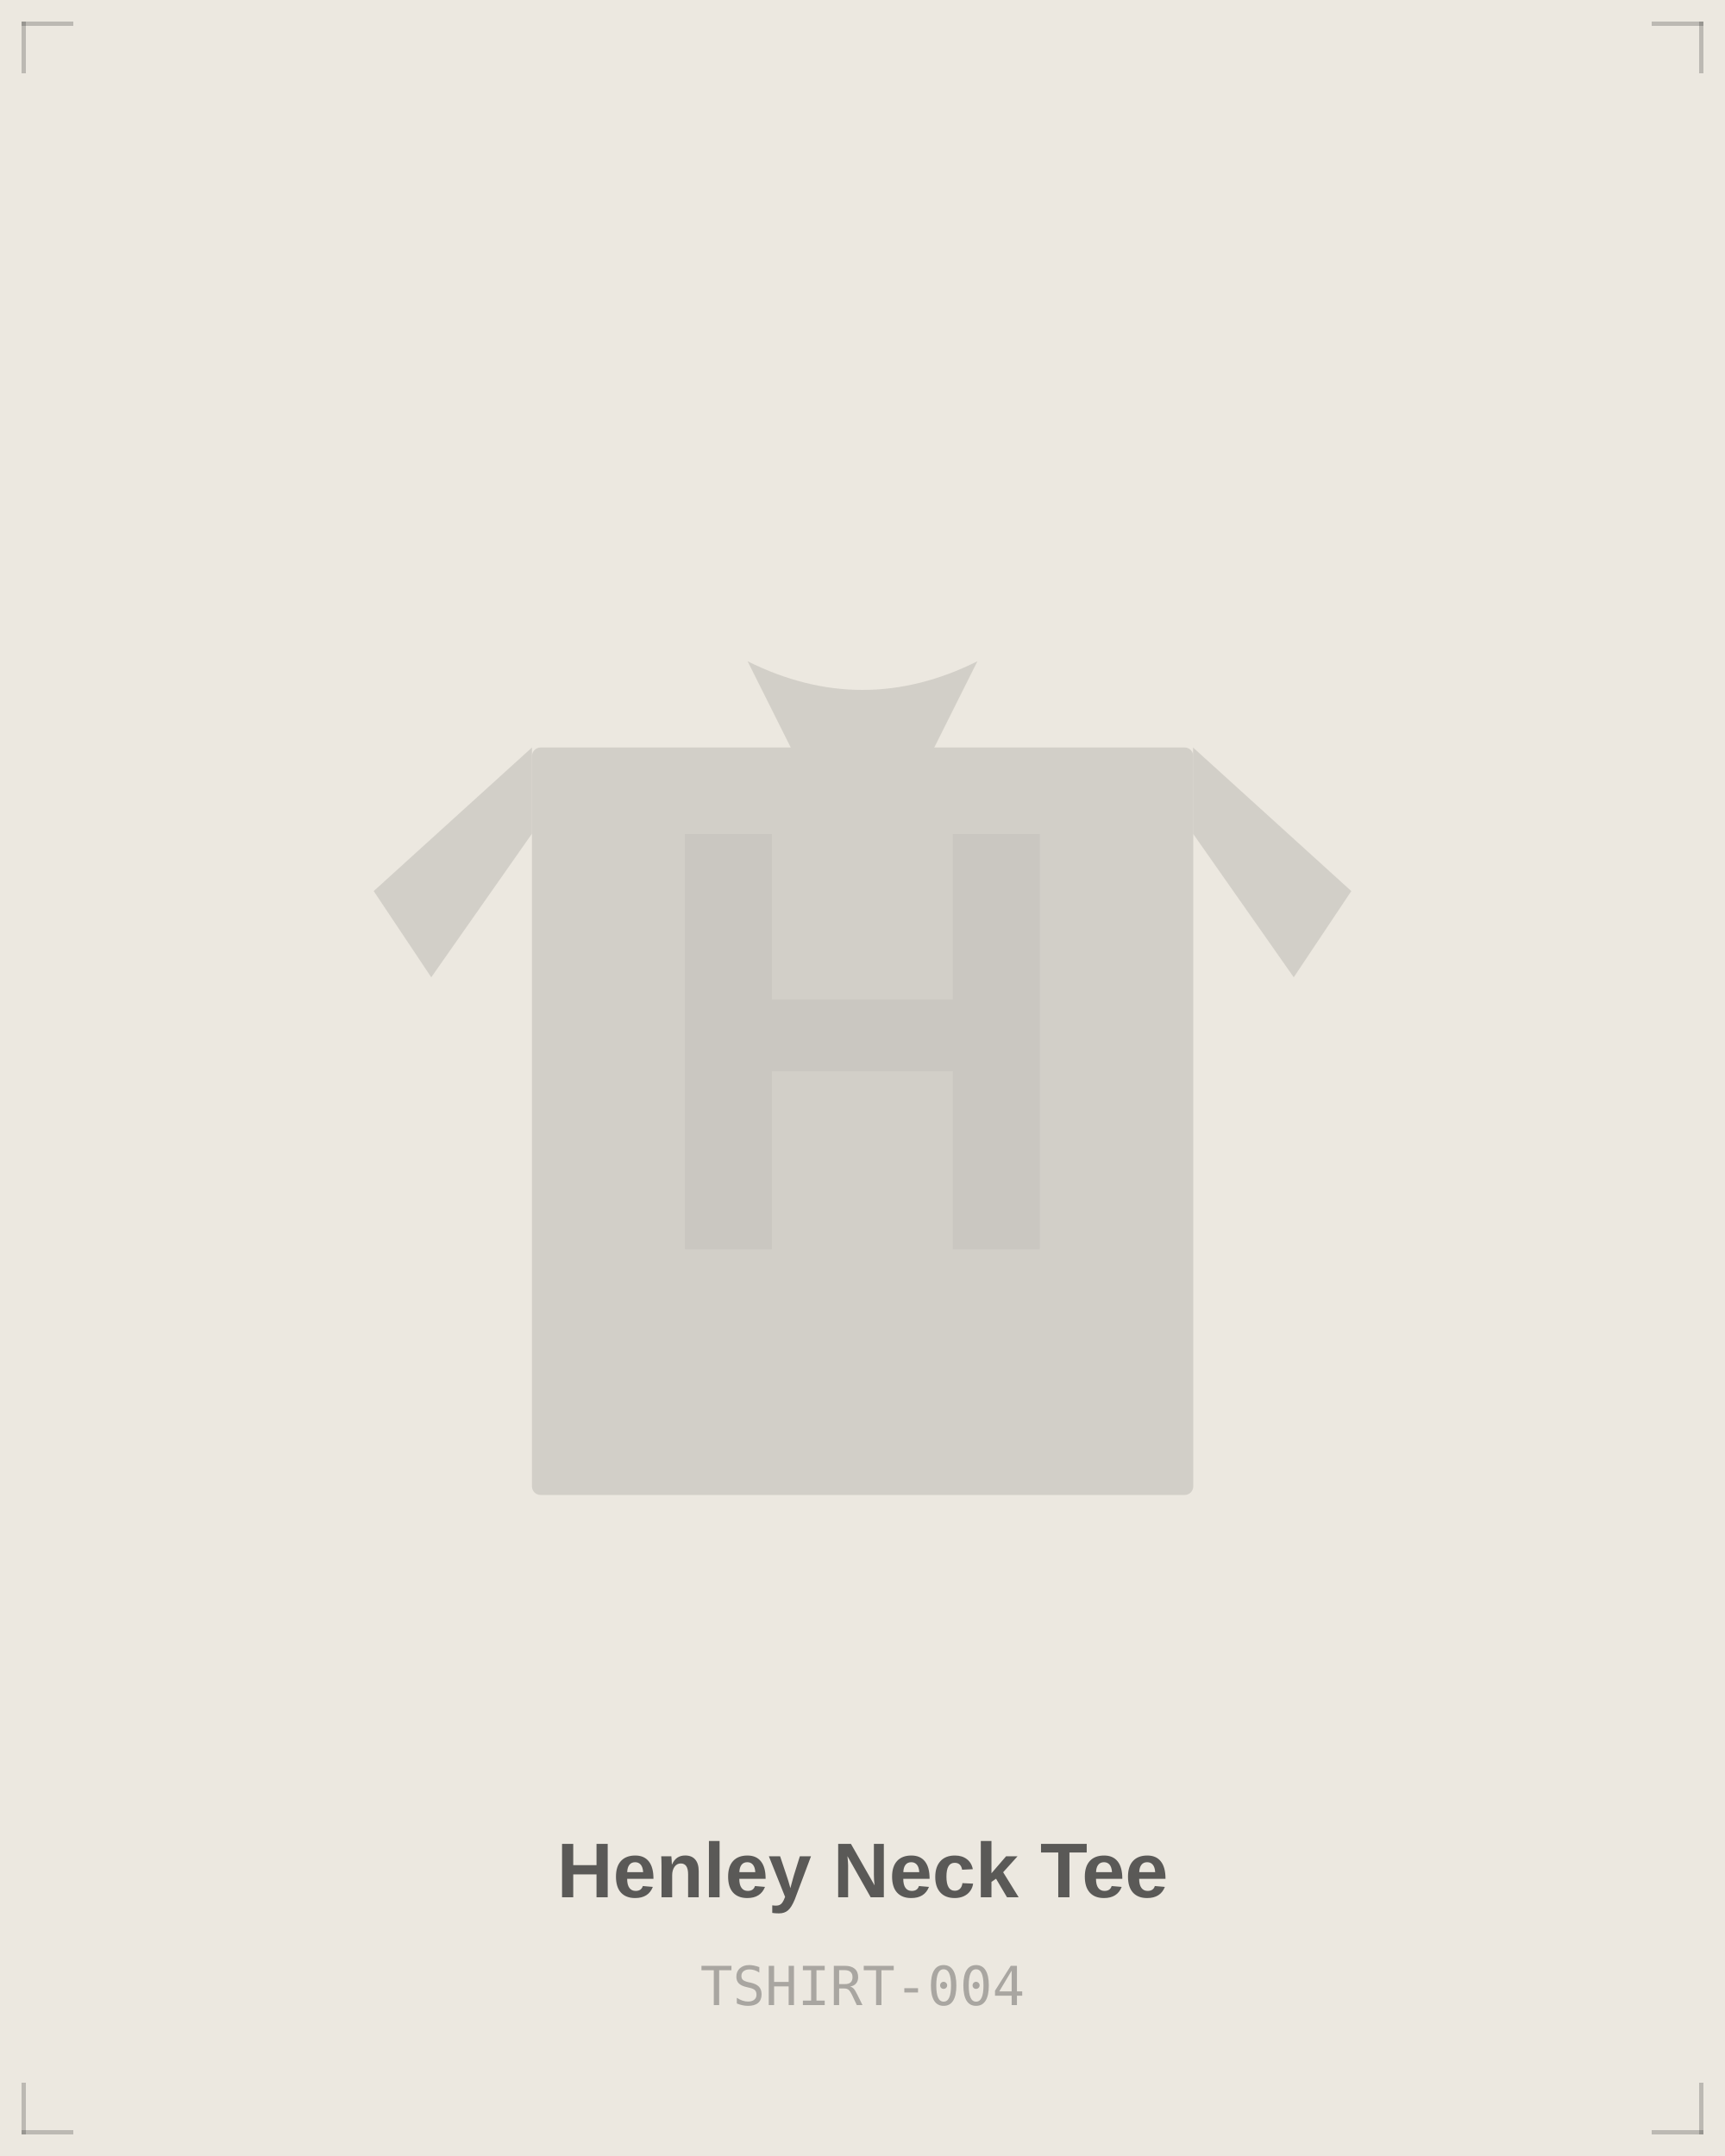
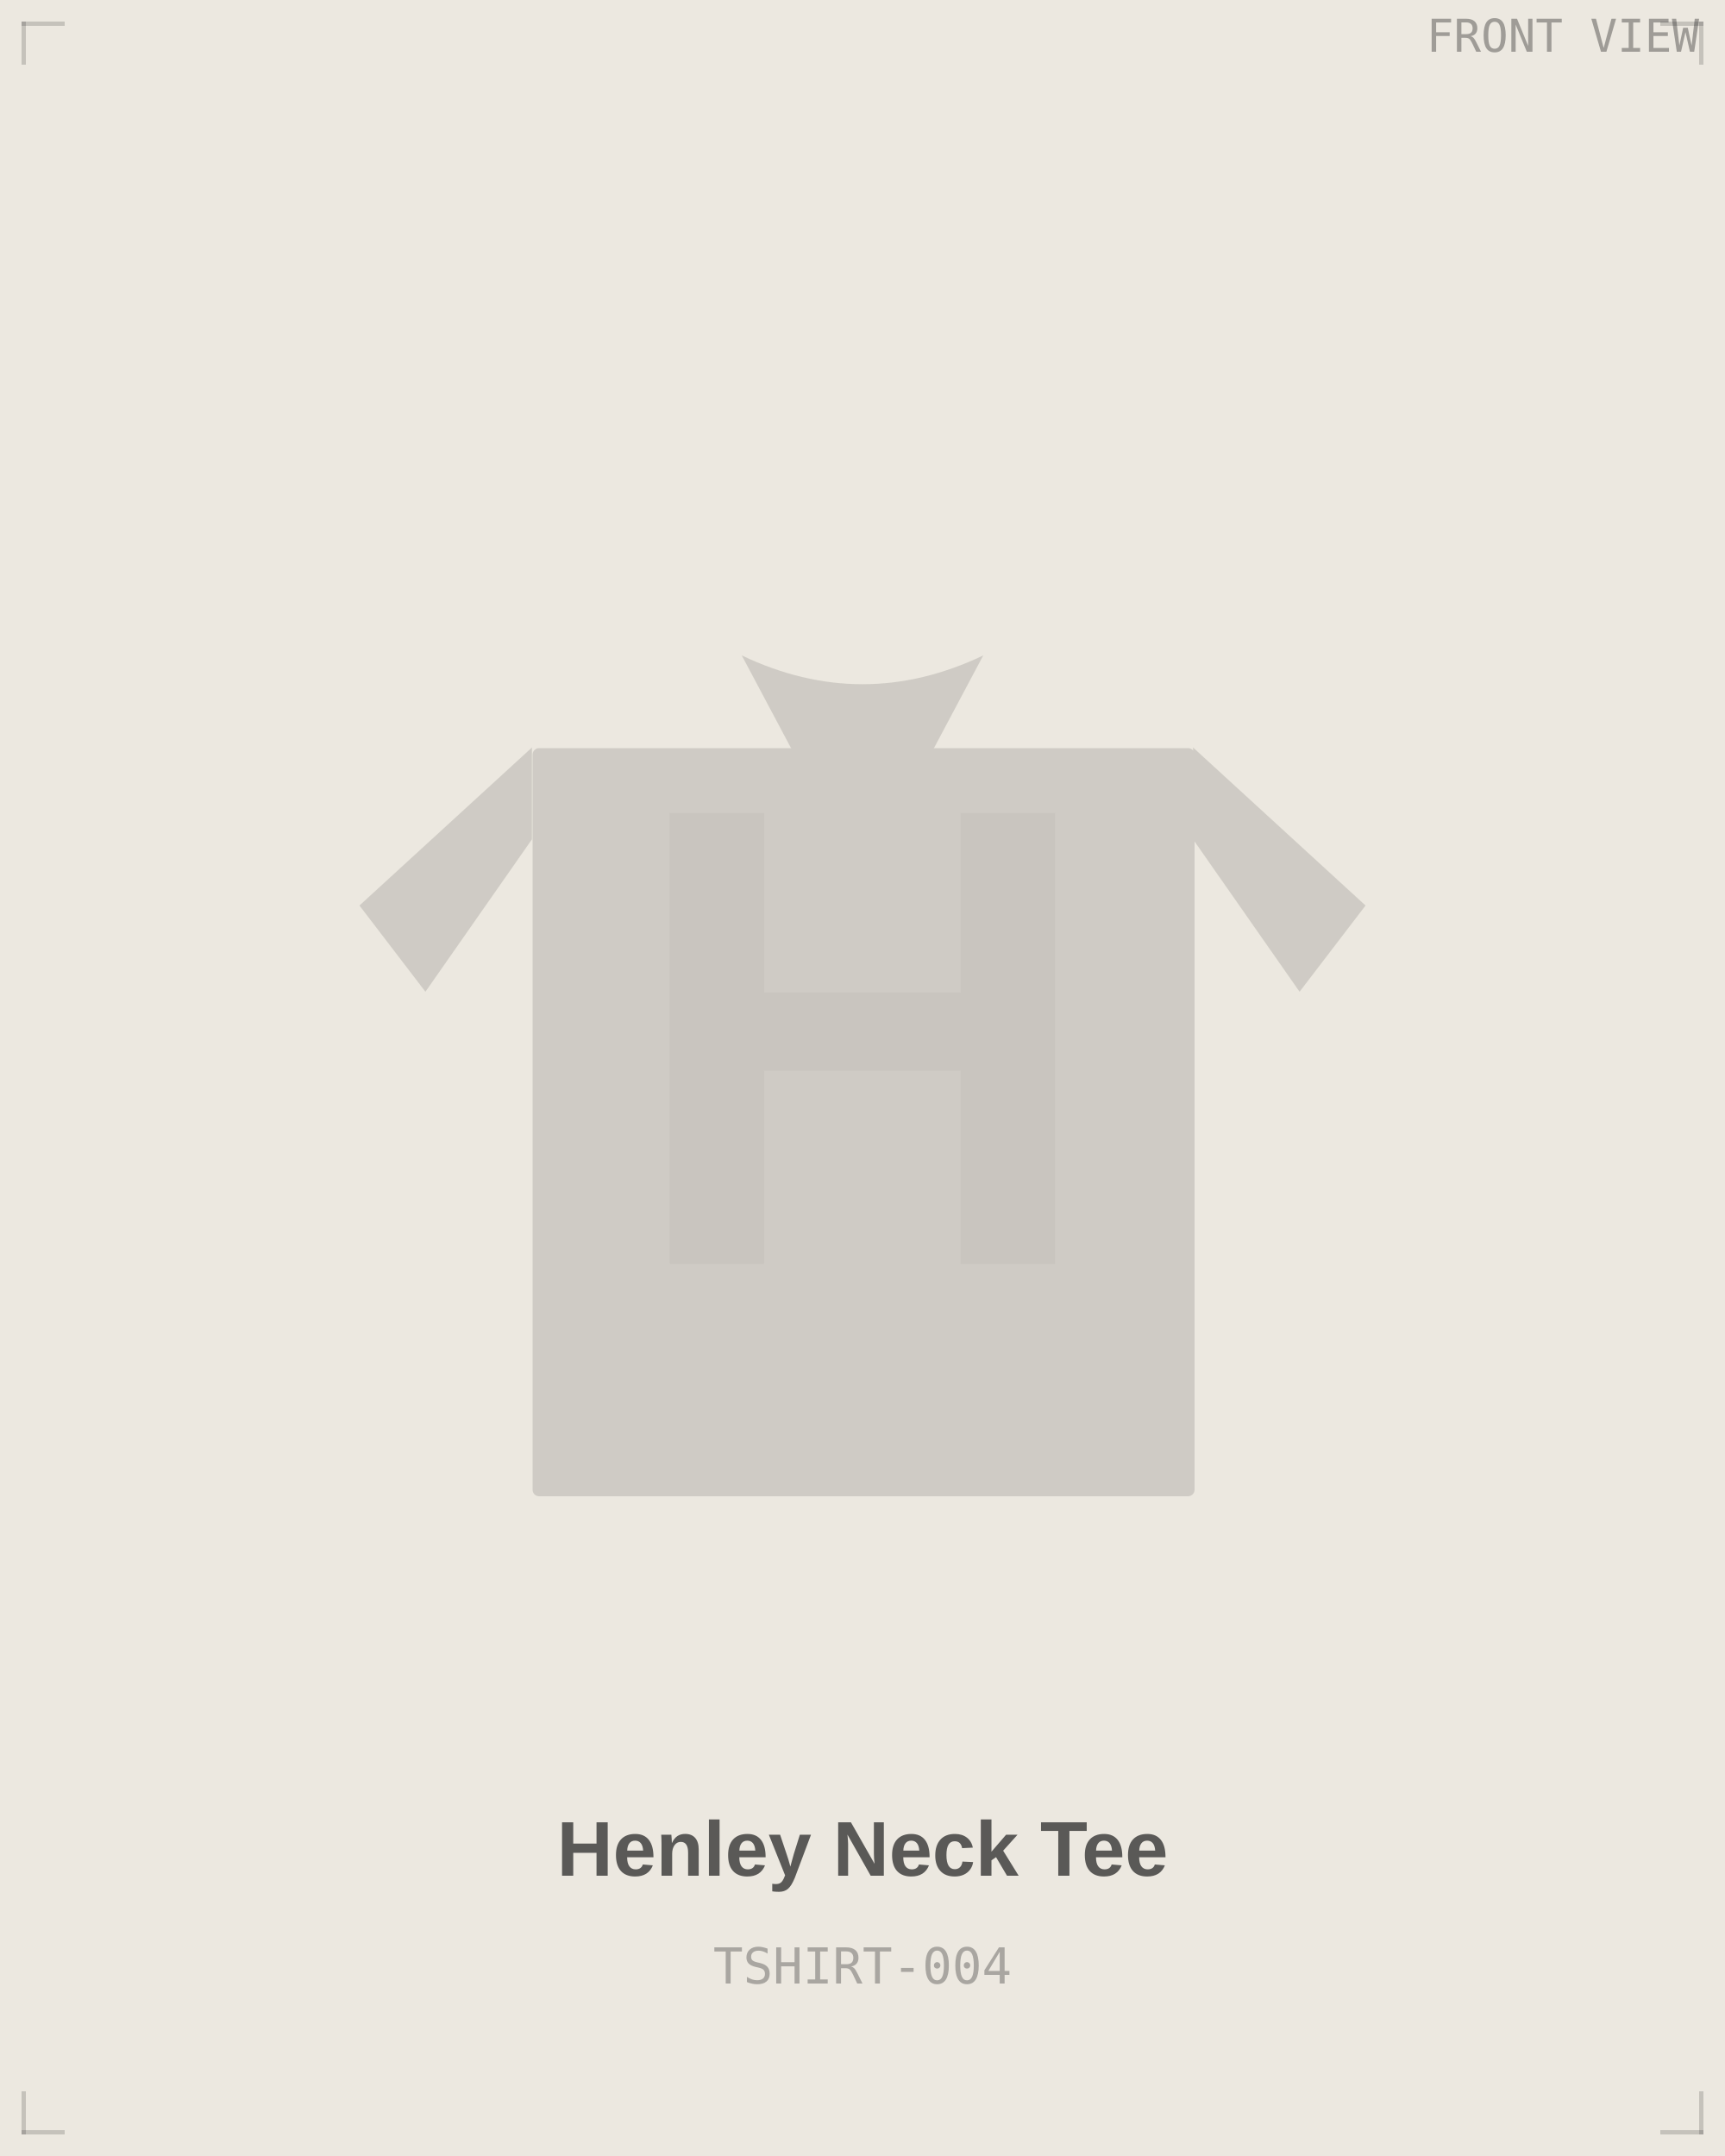
<svg xmlns="http://www.w3.org/2000/svg" viewBox="0 0 800 1000" width="800" height="1000">
  <rect width="800" height="1000" fill="#ece8e0" />
-   <g opacity="0.13" fill="#2a2a2a">
-     <rect x="246.7" y="346.7" width="306.7" height="346.7" rx="4" />
-     <path d="M 366.7,346.7 Q 400.0,400.0 433.3,346.7 L 453.3,306.7 Q 400.0,333.3 346.7,306.7 Z" />
-     <path d="M 246.7,346.7 L 173.3,413.3 L 200.0,453.3 L 246.7,386.7 Z" />
-     <path d="M 553.3,346.7 L 626.7,413.3 L 600.0,453.3 L 553.3,386.7 Z" />
+   <g opacity="0.15" fill="#2a2a2a">
+     <rect x="247" y="347" width="307" height="347" rx="3" />
+     <path d="M 366.7,346.7 Q 400.0,406.7 433.3,346.7 L 456.0,304.0 Q 400.0,330.7 344.0,304.0 Z" />
+     <path d="M 246.7,346.7 L 166.7,420.0 L 197.3,460.0 L 246.7,389.3 Z" />
+     <path d="M 553.3,346.7 L 633.3,420.0 L 602.7,460.0 L 553.3,389.3 Z" />
  </g>
-   <text x="400" y="500" font-family="Arial Black,Arial,sans-serif" font-size="280" font-weight="900" fill="#2a2a2a" opacity="0.05" text-anchor="middle" dominant-baseline="middle">H</text>
-   <text x="400" y="880" font-family="Arial,sans-serif" font-size="36" font-weight="600" fill="#2a2a2a" opacity="0.75" text-anchor="middle">Henley Neck Tee</text>
-   <text x="400" y="930" font-family="monospace" font-size="25" fill="#2a2a2a" opacity="0.35" text-anchor="middle">TSHIRT-004</text>
-   <rect x="10" y="10" width="24" height="2" fill="#2a2a2a" opacity="0.25" />
-   <rect x="10" y="10" width="2" height="24" fill="#2a2a2a" opacity="0.25" />
-   <rect x="766" y="10" width="24" height="2" fill="#2a2a2a" opacity="0.25" />
-   <rect x="788" y="10" width="2" height="24" fill="#2a2a2a" opacity="0.25" />
-   <rect x="10" y="988" width="24" height="2" fill="#2a2a2a" opacity="0.25" />
-   <rect x="10" y="966" width="2" height="24" fill="#2a2a2a" opacity="0.25" />
-   <rect x="766" y="988" width="24" height="2" fill="#2a2a2a" opacity="0.25" />
-   <rect x="788" y="966" width="2" height="24" fill="#2a2a2a" opacity="0.25" />
+   <text x="400" y="500" font-family="Arial Black,Arial,sans-serif" font-size="304" font-weight="900" fill="#2a2a2a" opacity="0.04" text-anchor="middle" dominant-baseline="middle">H</text>
+   <text x="788" y="24" font-family="monospace" font-size="21" fill="#2a2a2a" opacity="0.4" text-anchor="end">FRONT VIEW</text>
+   <text x="400" y="870" font-family="Arial,sans-serif" font-size="36" font-weight="600" fill="#2a2a2a" opacity="0.75" text-anchor="middle">Henley Neck Tee</text>
+   <text x="400" y="920" font-family="monospace" font-size="23" fill="#2a2a2a" opacity="0.35" text-anchor="middle">TSHIRT-004</text>
+   <rect x="10" y="10" width="20" height="2" fill="#2a2a2a" opacity="0.2" />
+   <rect x="10" y="10" width="2" height="20" fill="#2a2a2a" opacity="0.2" />
+   <rect x="770" y="10" width="20" height="2" fill="#2a2a2a" opacity="0.2" />
+   <rect x="788" y="10" width="2" height="20" fill="#2a2a2a" opacity="0.2" />
+   <rect x="10" y="988" width="20" height="2" fill="#2a2a2a" opacity="0.2" />
+   <rect x="10" y="970" width="2" height="20" fill="#2a2a2a" opacity="0.2" />
+   <rect x="770" y="988" width="20" height="2" fill="#2a2a2a" opacity="0.2" />
+   <rect x="788" y="970" width="2" height="20" fill="#2a2a2a" opacity="0.2" />
</svg>
